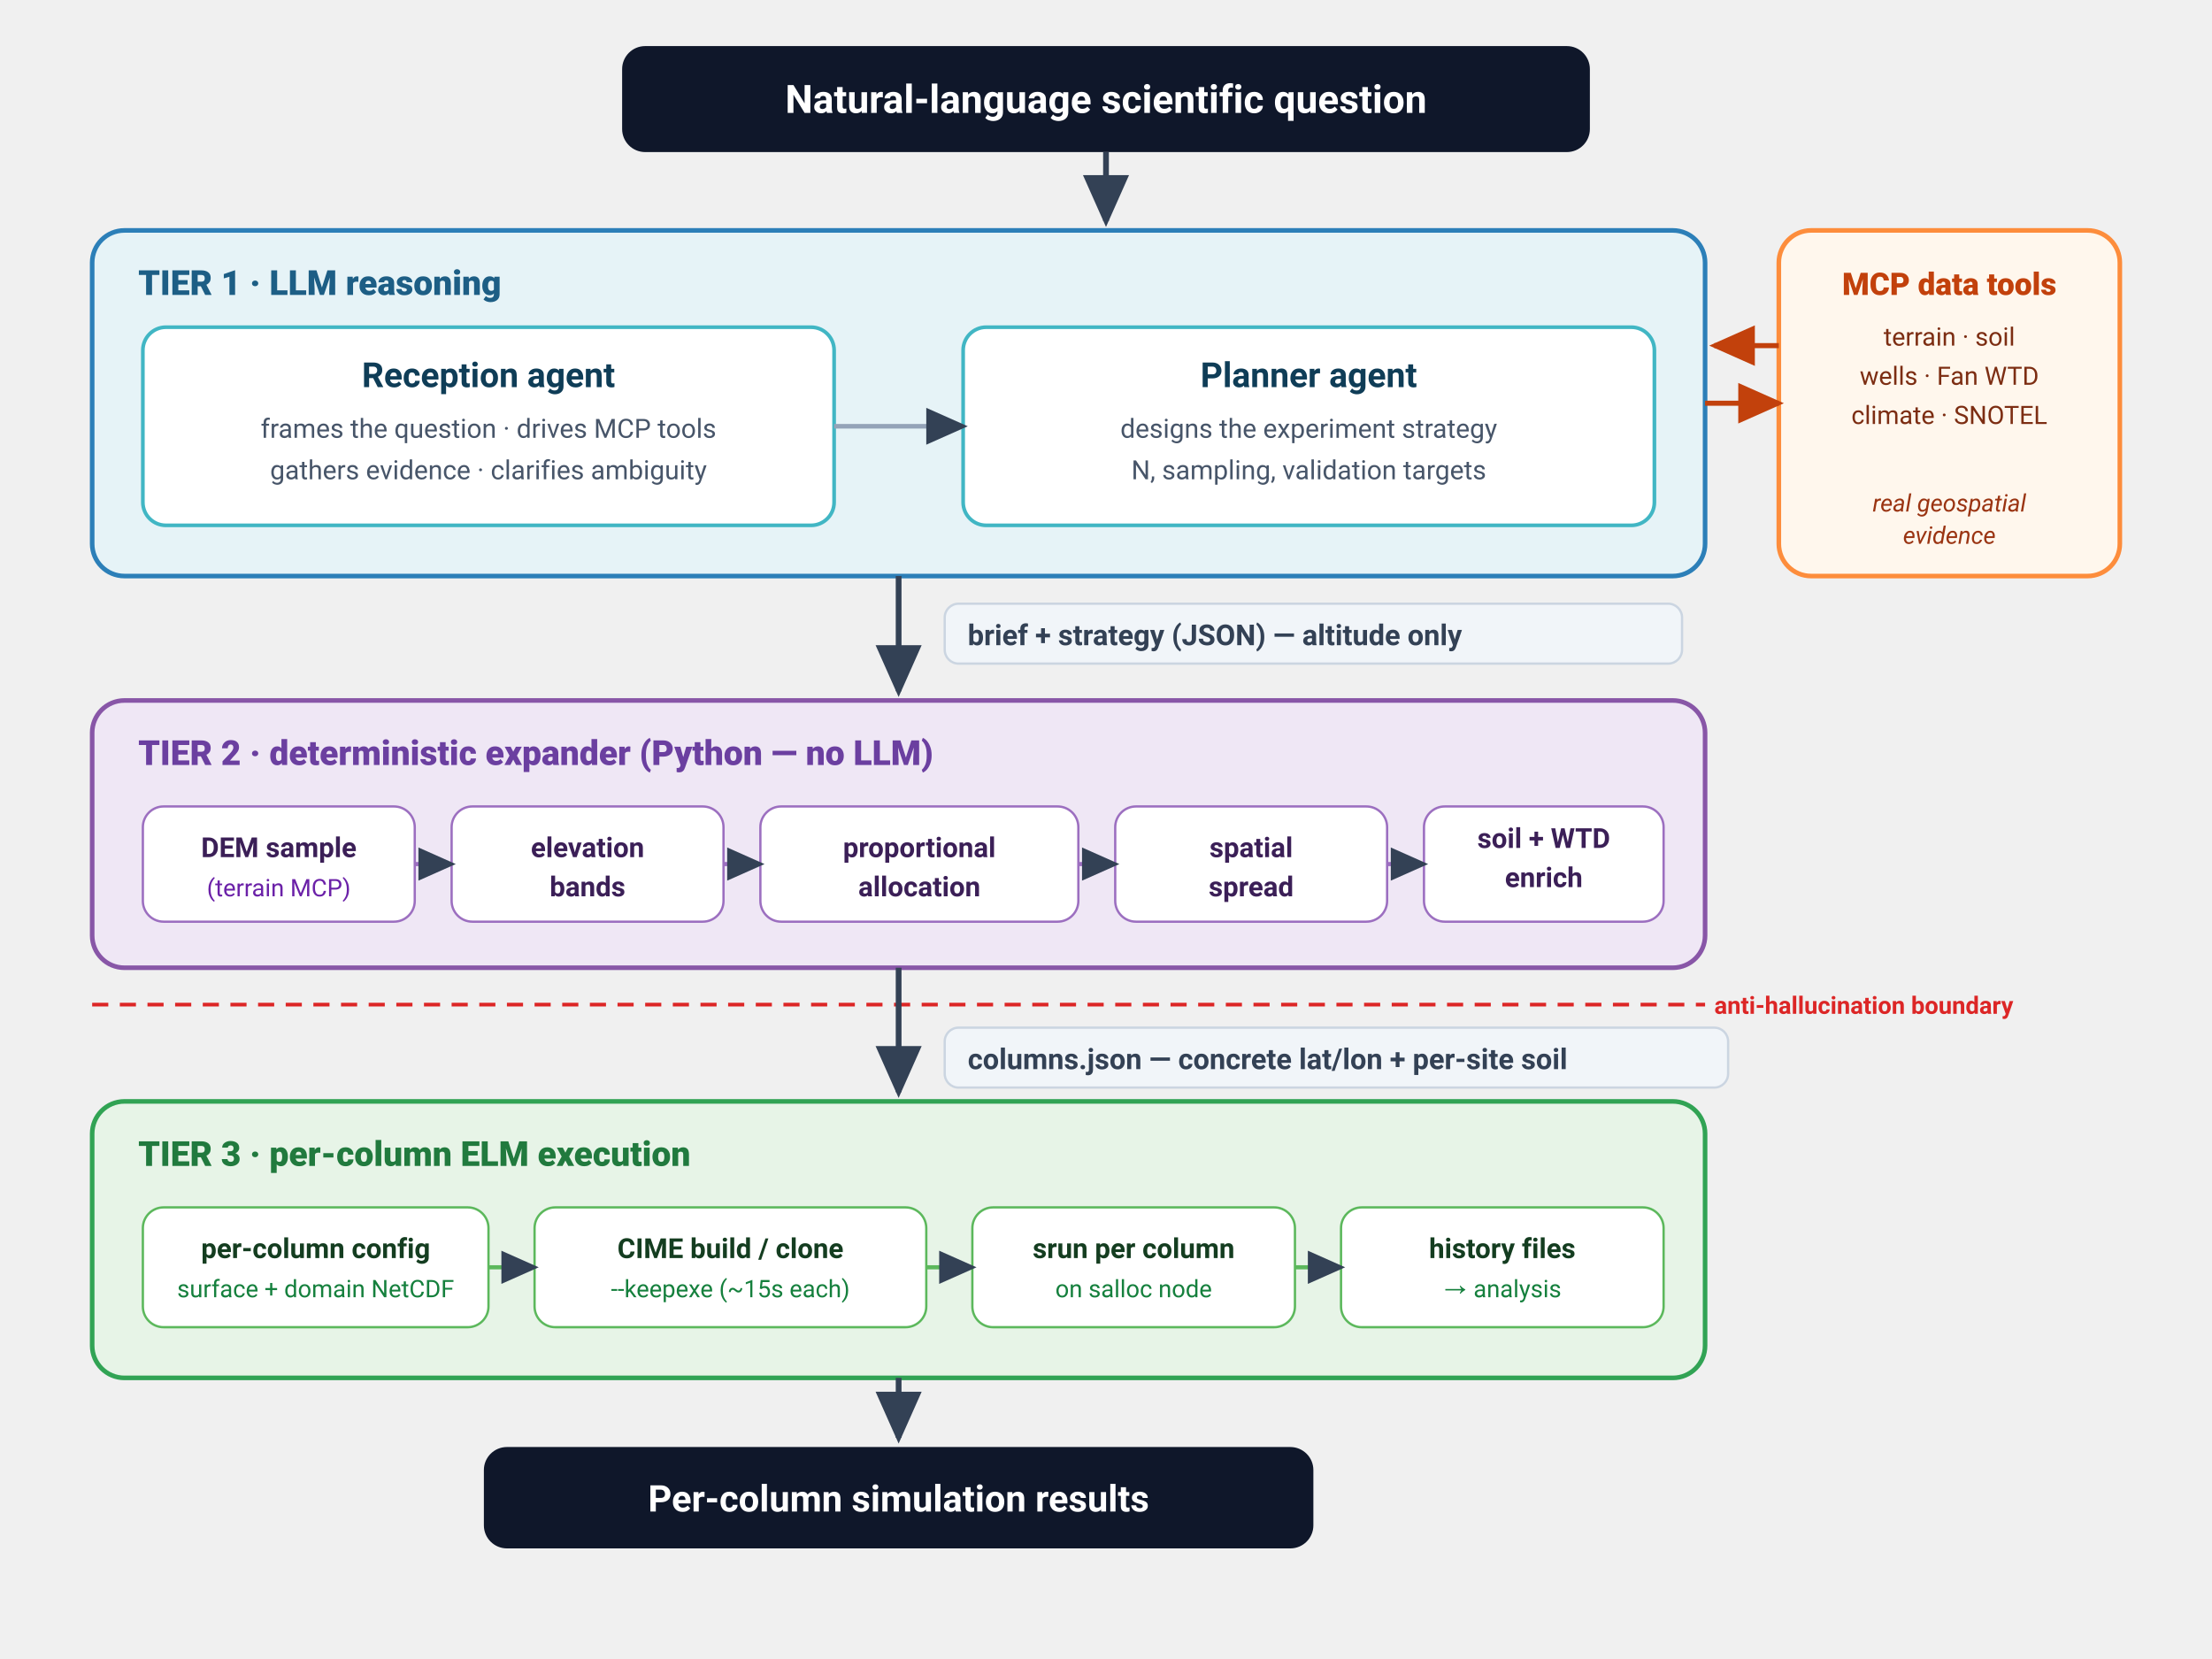
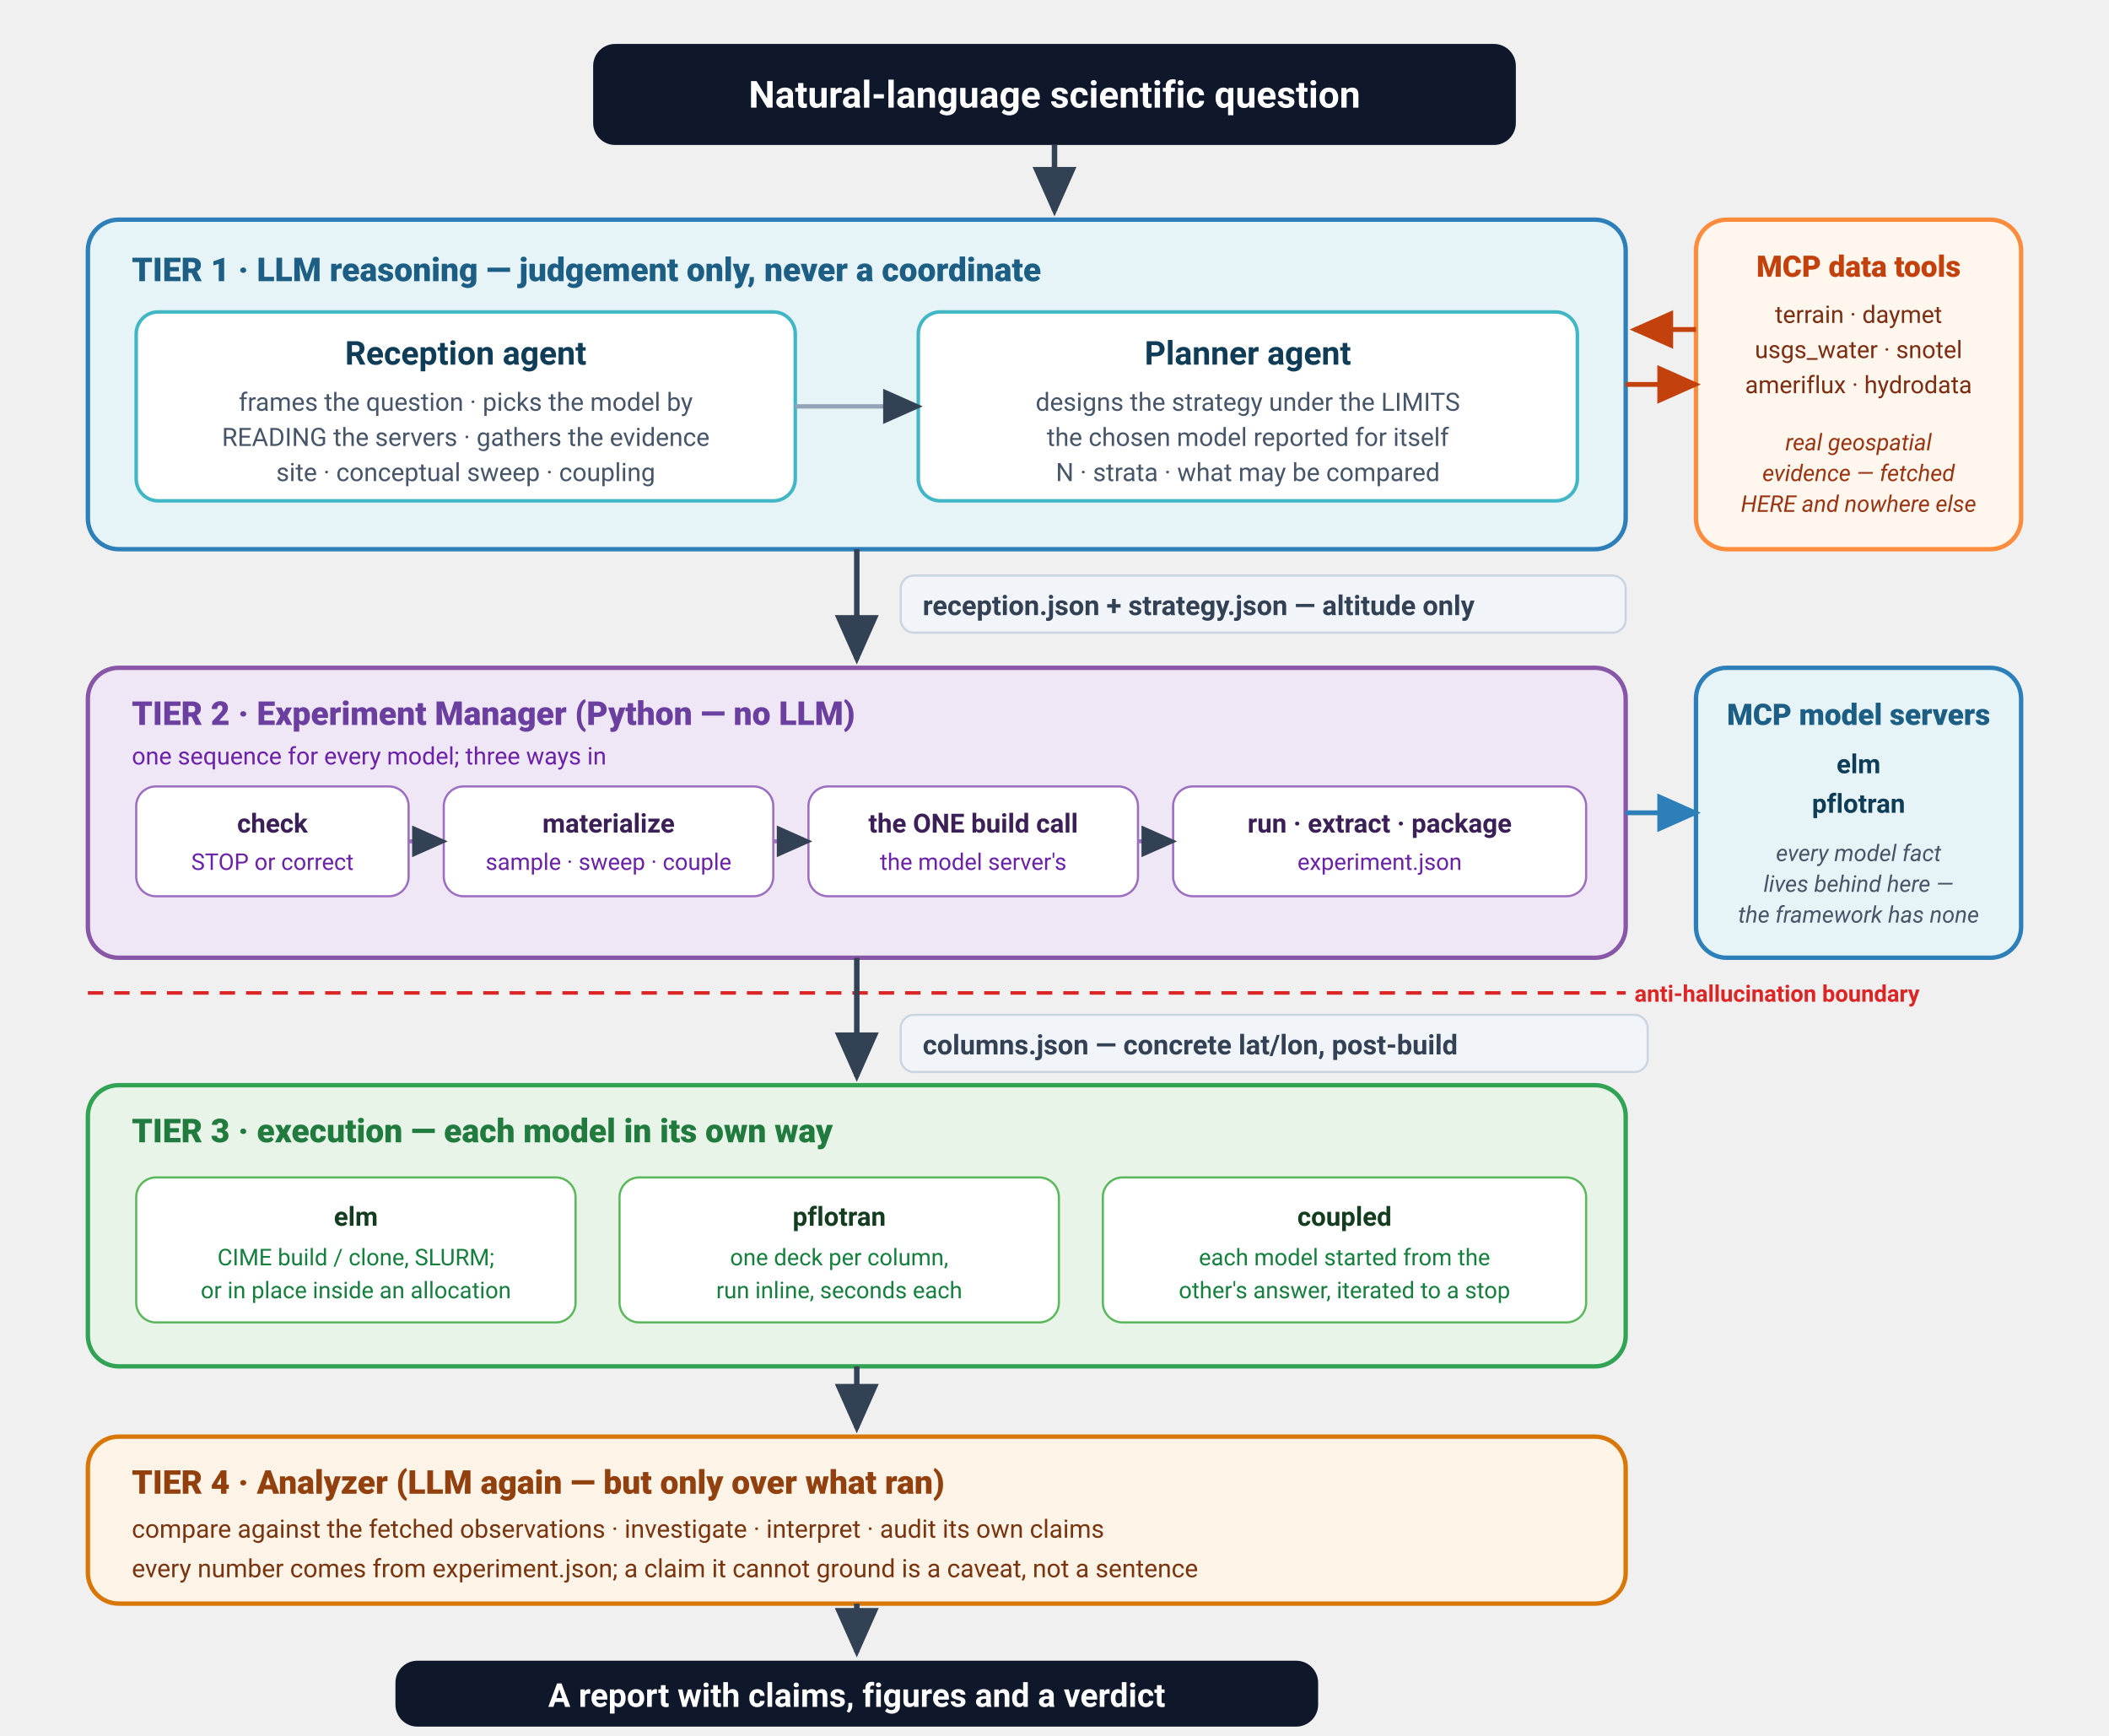
- <svg xmlns="http://www.w3.org/2000/svg" viewBox="0 0 960 720" font-family="-apple-system,Segoe UI,Roboto,Helvetica,Arial,sans-serif">
+ <svg xmlns="http://www.w3.org/2000/svg" viewBox="0 0 960 790" font-family="-apple-system,Segoe UI,Roboto,Helvetica,Arial,sans-serif">
  <defs>
    <marker id="arr" markerWidth="11" markerHeight="11" refX="8" refY="4" orient="auto">
      <path d="M0,0 L9,4 L0,8 z" fill="#334155" />
    </marker>
    <marker id="arrm" markerWidth="11" markerHeight="11" refX="8" refY="4" orient="auto">
      <path d="M0,0 L9,4 L0,8 z" fill="#c2410c" />
    </marker>
+     <marker id="arrb" markerWidth="11" markerHeight="11" refX="8" refY="4" orient="auto">
+       <path d="M0,0 L9,4 L0,8 z" fill="#2c7fb8" />
+     </marker>
  </defs>
  <rect x="270" y="20" width="420" height="46" rx="10" fill="#0f172a" />
  <text x="480" y="49" fill="#fff" font-size="17" font-weight="700" text-anchor="middle">Natural-language scientific question</text>
  <path d="M480,66 L480,96" stroke="#334155" stroke-width="2.5" marker-end="url(#arr)" />
  <rect x="40" y="100" width="700" height="150" rx="14" fill="#e6f3f7" stroke="#2c7fb8" stroke-width="2" />
-   <text x="60" y="128" fill="#1d5e85" font-size="15" font-weight="800">TIER 1 · LLM reasoning</text>
+   <text x="60" y="128" fill="#1d5e85" font-size="15" font-weight="800">TIER 1 · LLM reasoning — judgement only, never a coordinate</text>
  <rect x="62" y="142" width="300" height="86" rx="10" fill="#fff" stroke="#41b6c4" stroke-width="1.6" />
-   <text x="212" y="168" fill="#0f3d57" font-size="15" font-weight="700" text-anchor="middle">Reception agent</text>
-   <text x="212" y="190" fill="#475569" font-size="11.5" text-anchor="middle">frames the question · drives MCP tools</text>
-   <text x="212" y="208" fill="#475569" font-size="11.5" text-anchor="middle">gathers evidence · clarifies ambiguity</text>
+   <text x="212" y="166" fill="#0f3d57" font-size="15" font-weight="700" text-anchor="middle">Reception agent</text>
+   <text x="212" y="187" fill="#475569" font-size="11.5" text-anchor="middle">frames the question · picks the model by</text>
+   <text x="212" y="203" fill="#475569" font-size="11.5" text-anchor="middle">READING the servers · gathers the evidence</text>
+   <text x="212" y="219" fill="#475569" font-size="11.5" text-anchor="middle">site · conceptual sweep · coupling</text>
  <rect x="418" y="142" width="300" height="86" rx="10" fill="#fff" stroke="#41b6c4" stroke-width="1.6" />
-   <text x="568" y="168" fill="#0f3d57" font-size="15" font-weight="700" text-anchor="middle">Planner agent</text>
-   <text x="568" y="190" fill="#475569" font-size="11.5" text-anchor="middle">designs the experiment strategy</text>
-   <text x="568" y="208" fill="#475569" font-size="11.5" text-anchor="middle">N, sampling, validation targets</text>
+   <text x="568" y="166" fill="#0f3d57" font-size="15" font-weight="700" text-anchor="middle">Planner agent</text>
+   <text x="568" y="187" fill="#475569" font-size="11.5" text-anchor="middle">designs the strategy under the LIMITS</text>
+   <text x="568" y="203" fill="#475569" font-size="11.5" text-anchor="middle">the chosen model reported for itself</text>
+   <text x="568" y="219" fill="#475569" font-size="11.5" text-anchor="middle">N · strata · what may be compared</text>
  <path d="M362,185 L418,185" stroke="#94a3b8" stroke-width="2" marker-end="url(#arr)" />
  <rect x="772" y="100" width="148" height="150" rx="14" fill="#fff7ed" stroke="#fd8d3c" stroke-width="2" />
-   <text x="846" y="128" fill="#c2410c" font-size="13.5" font-weight="800" text-anchor="middle">MCP data tools</text>
-   <text x="846" y="150" fill="#7c2d12" font-size="11" text-anchor="middle">terrain · soil</text>
-   <text x="846" y="167" fill="#7c2d12" font-size="11" text-anchor="middle">wells · Fan WTD</text>
-   <text x="846" y="184" fill="#7c2d12" font-size="11" text-anchor="middle">climate · SNOTEL</text>
-   <text x="846" y="222" fill="#9a3412" font-size="10.5" font-style="italic" text-anchor="middle">real geospatial</text>
-   <text x="846" y="236" fill="#9a3412" font-size="10.5" font-style="italic" text-anchor="middle">evidence</text>
+   <text x="846" y="126" fill="#c2410c" font-size="13.5" font-weight="800" text-anchor="middle">MCP data tools</text>
+   <text x="846" y="147" fill="#7c2d12" font-size="11" text-anchor="middle">terrain · daymet</text>
+   <text x="846" y="163" fill="#7c2d12" font-size="11" text-anchor="middle">usgs_water · snotel</text>
+   <text x="846" y="179" fill="#7c2d12" font-size="11" text-anchor="middle">ameriflux · hydrodata</text>
+   <text x="846" y="205" fill="#9a3412" font-size="10.5" font-style="italic" text-anchor="middle">real geospatial</text>
+   <text x="846" y="219" fill="#9a3412" font-size="10.5" font-style="italic" text-anchor="middle">evidence — fetched</text>
+   <text x="846" y="233" fill="#9a3412" font-size="10.5" font-style="italic" text-anchor="middle">HERE and nowhere else</text>
  <path d="M740,175 L772,175" stroke="#c2410c" stroke-width="2.2" marker-end="url(#arrm)" />
  <path d="M772,150 L744,150" stroke="#c2410c" stroke-width="2.2" marker-end="url(#arrm)" />
  <path d="M390,250 L390,300" stroke="#334155" stroke-width="2.5" marker-end="url(#arr)" />
-   <rect x="410" y="262" width="320" height="26" rx="6" fill="#f1f5f9" stroke="#cbd5e1" />
-   <text x="420" y="280" fill="#334155" font-size="12.5" font-weight="600">brief + strategy (JSON) — altitude only</text>
-   <rect x="40" y="304" width="700" height="116" rx="14" fill="#efe7f5" stroke="#8856a7" stroke-width="2" />
-   <text x="60" y="332" fill="#6b3fa0" font-size="15" font-weight="800">TIER 2 · deterministic expander (Python — no LLM)</text>
+   <rect x="410" y="262" width="330" height="26" rx="6" fill="#f1f5f9" stroke="#cbd5e1" />
+   <text x="420" y="280" fill="#334155" font-size="12.5" font-weight="600">reception.json + strategy.json — altitude only</text>
+   <rect x="40" y="304" width="700" height="132" rx="14" fill="#efe7f5" stroke="#8856a7" stroke-width="2" />
+   <text x="60" y="330" fill="#6b3fa0" font-size="15" font-weight="800">TIER 2 · Experiment Manager (Python — no LLM)</text>
+   <text x="60" y="348" fill="#6b21a8" font-size="11">one sequence for every model; three ways in</text>
  <g font-size="12" fill="#3b1f57" font-weight="600" text-anchor="middle">
-     <rect x="62" y="350" width="118" height="50" rx="9" fill="#fff" stroke="#9c6fc0" />
-     <text x="121" y="372">DEM sample</text>
-     <text x="121" y="389" font-size="10.5" font-weight="400" fill="#6b21a8">(terrain MCP)</text>
-     <rect x="196" y="350" width="118" height="50" rx="9" fill="#fff" stroke="#9c6fc0" />
-     <text x="255" y="372">elevation</text>
-     <text x="255" y="389">bands</text>
-     <rect x="330" y="350" width="138" height="50" rx="9" fill="#fff" stroke="#9c6fc0" />
-     <text x="399" y="372">proportional</text>
-     <text x="399" y="389">allocation</text>
-     <rect x="484" y="350" width="118" height="50" rx="9" fill="#fff" stroke="#9c6fc0" />
-     <text x="543" y="372">spatial</text>
-     <text x="543" y="389">spread</text>
-     <rect x="618" y="350" width="104" height="50" rx="9" fill="#fff" stroke="#9c6fc0" />
-     <text x="670" y="368">soil + WTD</text>
-     <text x="670" y="385">enrich</text>
+     <rect x="62" y="358" width="124" height="50" rx="9" fill="#fff" stroke="#9c6fc0" />
+     <text x="124" y="379">check</text>
+     <text x="124" y="396" font-size="10.5" font-weight="400" fill="#6b21a8">STOP or correct</text>
+     <rect x="202" y="358" width="150" height="50" rx="9" fill="#fff" stroke="#9c6fc0" />
+     <text x="277" y="379">materialize</text>
+     <text x="277" y="396" font-size="10.5" font-weight="400" fill="#6b21a8">sample · sweep · couple</text>
+     <rect x="368" y="358" width="150" height="50" rx="9" fill="#fff" stroke="#9c6fc0" />
+     <text x="443" y="379">the ONE build call</text>
+     <text x="443" y="396" font-size="10.5" font-weight="400" fill="#6b21a8">the model server's</text>
+     <rect x="534" y="358" width="188" height="50" rx="9" fill="#fff" stroke="#9c6fc0" />
+     <text x="628" y="379">run · extract · package</text>
+     <text x="628" y="396" font-size="10.5" font-weight="400" fill="#6b21a8">experiment.json</text>
  </g>
  <g stroke="#9c6fc0" stroke-width="1.8" marker-end="url(#arr)">
-     <path d="M180,375 L196,375" />
-     <path d="M314,375 L330,375" />
-     <path d="M468,375 L484,375" />
-     <path d="M602,375 L618,375" />
+     <path d="M186,383 L202,383" />
+     <path d="M352,383 L368,383" />
+     <path d="M518,383 L534,383" />
  </g>
-   <line x1="40" y1="436" x2="740" y2="436" stroke="#dc2626" stroke-width="1.6" stroke-dasharray="7 5" />
-   <text x="744" y="440" fill="#dc2626" font-size="10.5" font-weight="700">anti-hallucination boundary</text>
-   <path d="M390,420 L390,474" stroke="#334155" stroke-width="2.5" marker-end="url(#arr)" />
-   <rect x="410" y="446" width="340" height="26" rx="6" fill="#f1f5f9" stroke="#cbd5e1" />
-   <text x="420" y="464" fill="#334155" font-size="12.5" font-weight="600">columns.json — concrete lat/lon + per-site soil</text>
-   <rect x="40" y="478" width="700" height="120" rx="14" fill="#e7f4e7" stroke="#31a354" stroke-width="2" />
-   <text x="60" y="506" fill="#217a3e" font-size="15" font-weight="800">TIER 3 · per-column ELM execution</text>
+   <rect x="772" y="304" width="148" height="132" rx="14" fill="#e6f3f7" stroke="#2c7fb8" stroke-width="2" />
+   <text x="846" y="330" fill="#1d5e85" font-size="13.5" font-weight="800" text-anchor="middle">MCP model servers</text>
+   <text x="846" y="352" fill="#0f3d57" font-size="12" font-weight="700" text-anchor="middle">elm</text>
+   <text x="846" y="370" fill="#0f3d57" font-size="12" font-weight="700" text-anchor="middle">pflotran</text>
+   <text x="846" y="392" fill="#475569" font-size="10.5" font-style="italic" text-anchor="middle">every model fact</text>
+   <text x="846" y="406" fill="#475569" font-size="10.5" font-style="italic" text-anchor="middle">lives behind here —</text>
+   <text x="846" y="420" fill="#475569" font-size="10.5" font-style="italic" text-anchor="middle">the framework has none</text>
+   <path d="M740,370 L772,370" stroke="#2c7fb8" stroke-width="2.2" marker-end="url(#arrb)" />
+   <line x1="40" y1="452" x2="740" y2="452" stroke="#dc2626" stroke-width="1.6" stroke-dasharray="7 5" />
+   <text x="744" y="456" fill="#dc2626" font-size="10.5" font-weight="700">anti-hallucination boundary</text>
+   <path d="M390,436 L390,490" stroke="#334155" stroke-width="2.5" marker-end="url(#arr)" />
+   <rect x="410" y="462" width="340" height="26" rx="6" fill="#f1f5f9" stroke="#cbd5e1" />
+   <text x="420" y="480" fill="#334155" font-size="12.5" font-weight="600">columns.json — concrete lat/lon, post-build</text>
+   <rect x="40" y="494" width="700" height="128" rx="14" fill="#e7f4e7" stroke="#31a354" stroke-width="2" />
+   <text x="60" y="520" fill="#217a3e" font-size="15" font-weight="800">TIER 3 · execution — each model in its own way</text>
  <g font-size="12" fill="#143d20" font-weight="600" text-anchor="middle">
-     <rect x="62" y="524" width="150" height="52" rx="9" fill="#fff" stroke="#5cb85c" />
-     <text x="137" y="546">per-column config</text>
-     <text x="137" y="563" font-size="10.5" font-weight="400" fill="#15803d">surface + domain NetCDF</text>
-     <rect x="232" y="524" width="170" height="52" rx="9" fill="#fff" stroke="#5cb85c" />
-     <text x="317" y="546">CIME build / clone</text>
-     <text x="317" y="563" font-size="10.5" font-weight="400" fill="#15803d">--keepexe (~15s each)</text>
-     <rect x="422" y="524" width="140" height="52" rx="9" fill="#fff" stroke="#5cb85c" />
-     <text x="492" y="546">srun per column</text>
-     <text x="492" y="563" font-size="10.5" font-weight="400" fill="#15803d">on salloc node</text>
-     <rect x="582" y="524" width="140" height="52" rx="9" fill="#fff" stroke="#5cb85c" />
-     <text x="652" y="546">history files</text>
-     <text x="652" y="563" font-size="10.5" font-weight="400" fill="#15803d">→ analysis</text>
+     <rect x="62" y="536" width="200" height="66" rx="9" fill="#fff" stroke="#5cb85c" />
+     <text x="162" y="558">elm</text>
+     <text x="162" y="576" font-size="10.5" font-weight="400" fill="#15803d">CIME build / clone, SLURM;</text>
+     <text x="162" y="591" font-size="10.5" font-weight="400" fill="#15803d">or in place inside an allocation</text>
+     <rect x="282" y="536" width="200" height="66" rx="9" fill="#fff" stroke="#5cb85c" />
+     <text x="382" y="558">pflotran</text>
+     <text x="382" y="576" font-size="10.5" font-weight="400" fill="#15803d">one deck per column,</text>
+     <text x="382" y="591" font-size="10.5" font-weight="400" fill="#15803d">run inline, seconds each</text>
+     <rect x="502" y="536" width="220" height="66" rx="9" fill="#fff" stroke="#5cb85c" />
+     <text x="612" y="558">coupled</text>
+     <text x="612" y="576" font-size="10.5" font-weight="400" fill="#15803d">each model started from the</text>
+     <text x="612" y="591" font-size="10.5" font-weight="400" fill="#15803d">other's answer, iterated to a stop</text>
  </g>
-   <g stroke="#5cb85c" stroke-width="1.8" marker-end="url(#arr)">
-     <path d="M212,550 L232,550" />
-     <path d="M402,550 L422,550" />
-     <path d="M562,550 L582,550" />
-   </g>
-   <path d="M390,598 L390,624" stroke="#334155" stroke-width="2.5" marker-end="url(#arr)" />
-   <rect x="210" y="628" width="360" height="44" rx="10" fill="#0f172a" />
-   <text x="390" y="656" fill="#fff" font-size="16" font-weight="700" text-anchor="middle">Per-column simulation results</text>
+   <path d="M390,622 L390,650" stroke="#334155" stroke-width="2.5" marker-end="url(#arr)" />
+   <rect x="40" y="654" width="700" height="76" rx="14" fill="#fdf3e7" stroke="#d97706" stroke-width="2" />
+   <text x="60" y="680" fill="#92400e" font-size="15" font-weight="800">TIER 4 · Analyzer (LLM again — but only over what ran)</text>
+   <text x="60" y="700" fill="#78350f" font-size="11.5">compare against the fetched observations · investigate · interpret · audit its own claims</text>
+   <text x="60" y="718" fill="#78350f" font-size="11.5">every number comes from experiment.json; a claim it cannot ground is a caveat, not a sentence</text>
+   <path d="M390,730 L390,752" stroke="#334155" stroke-width="2.5" marker-end="url(#arr)" />
+   <rect x="180" y="756" width="420" height="30" rx="10" fill="#0f172a" />
+   <text x="390" y="777" fill="#fff" font-size="15" font-weight="700" text-anchor="middle">A report with claims, figures and a verdict</text>
</svg>
